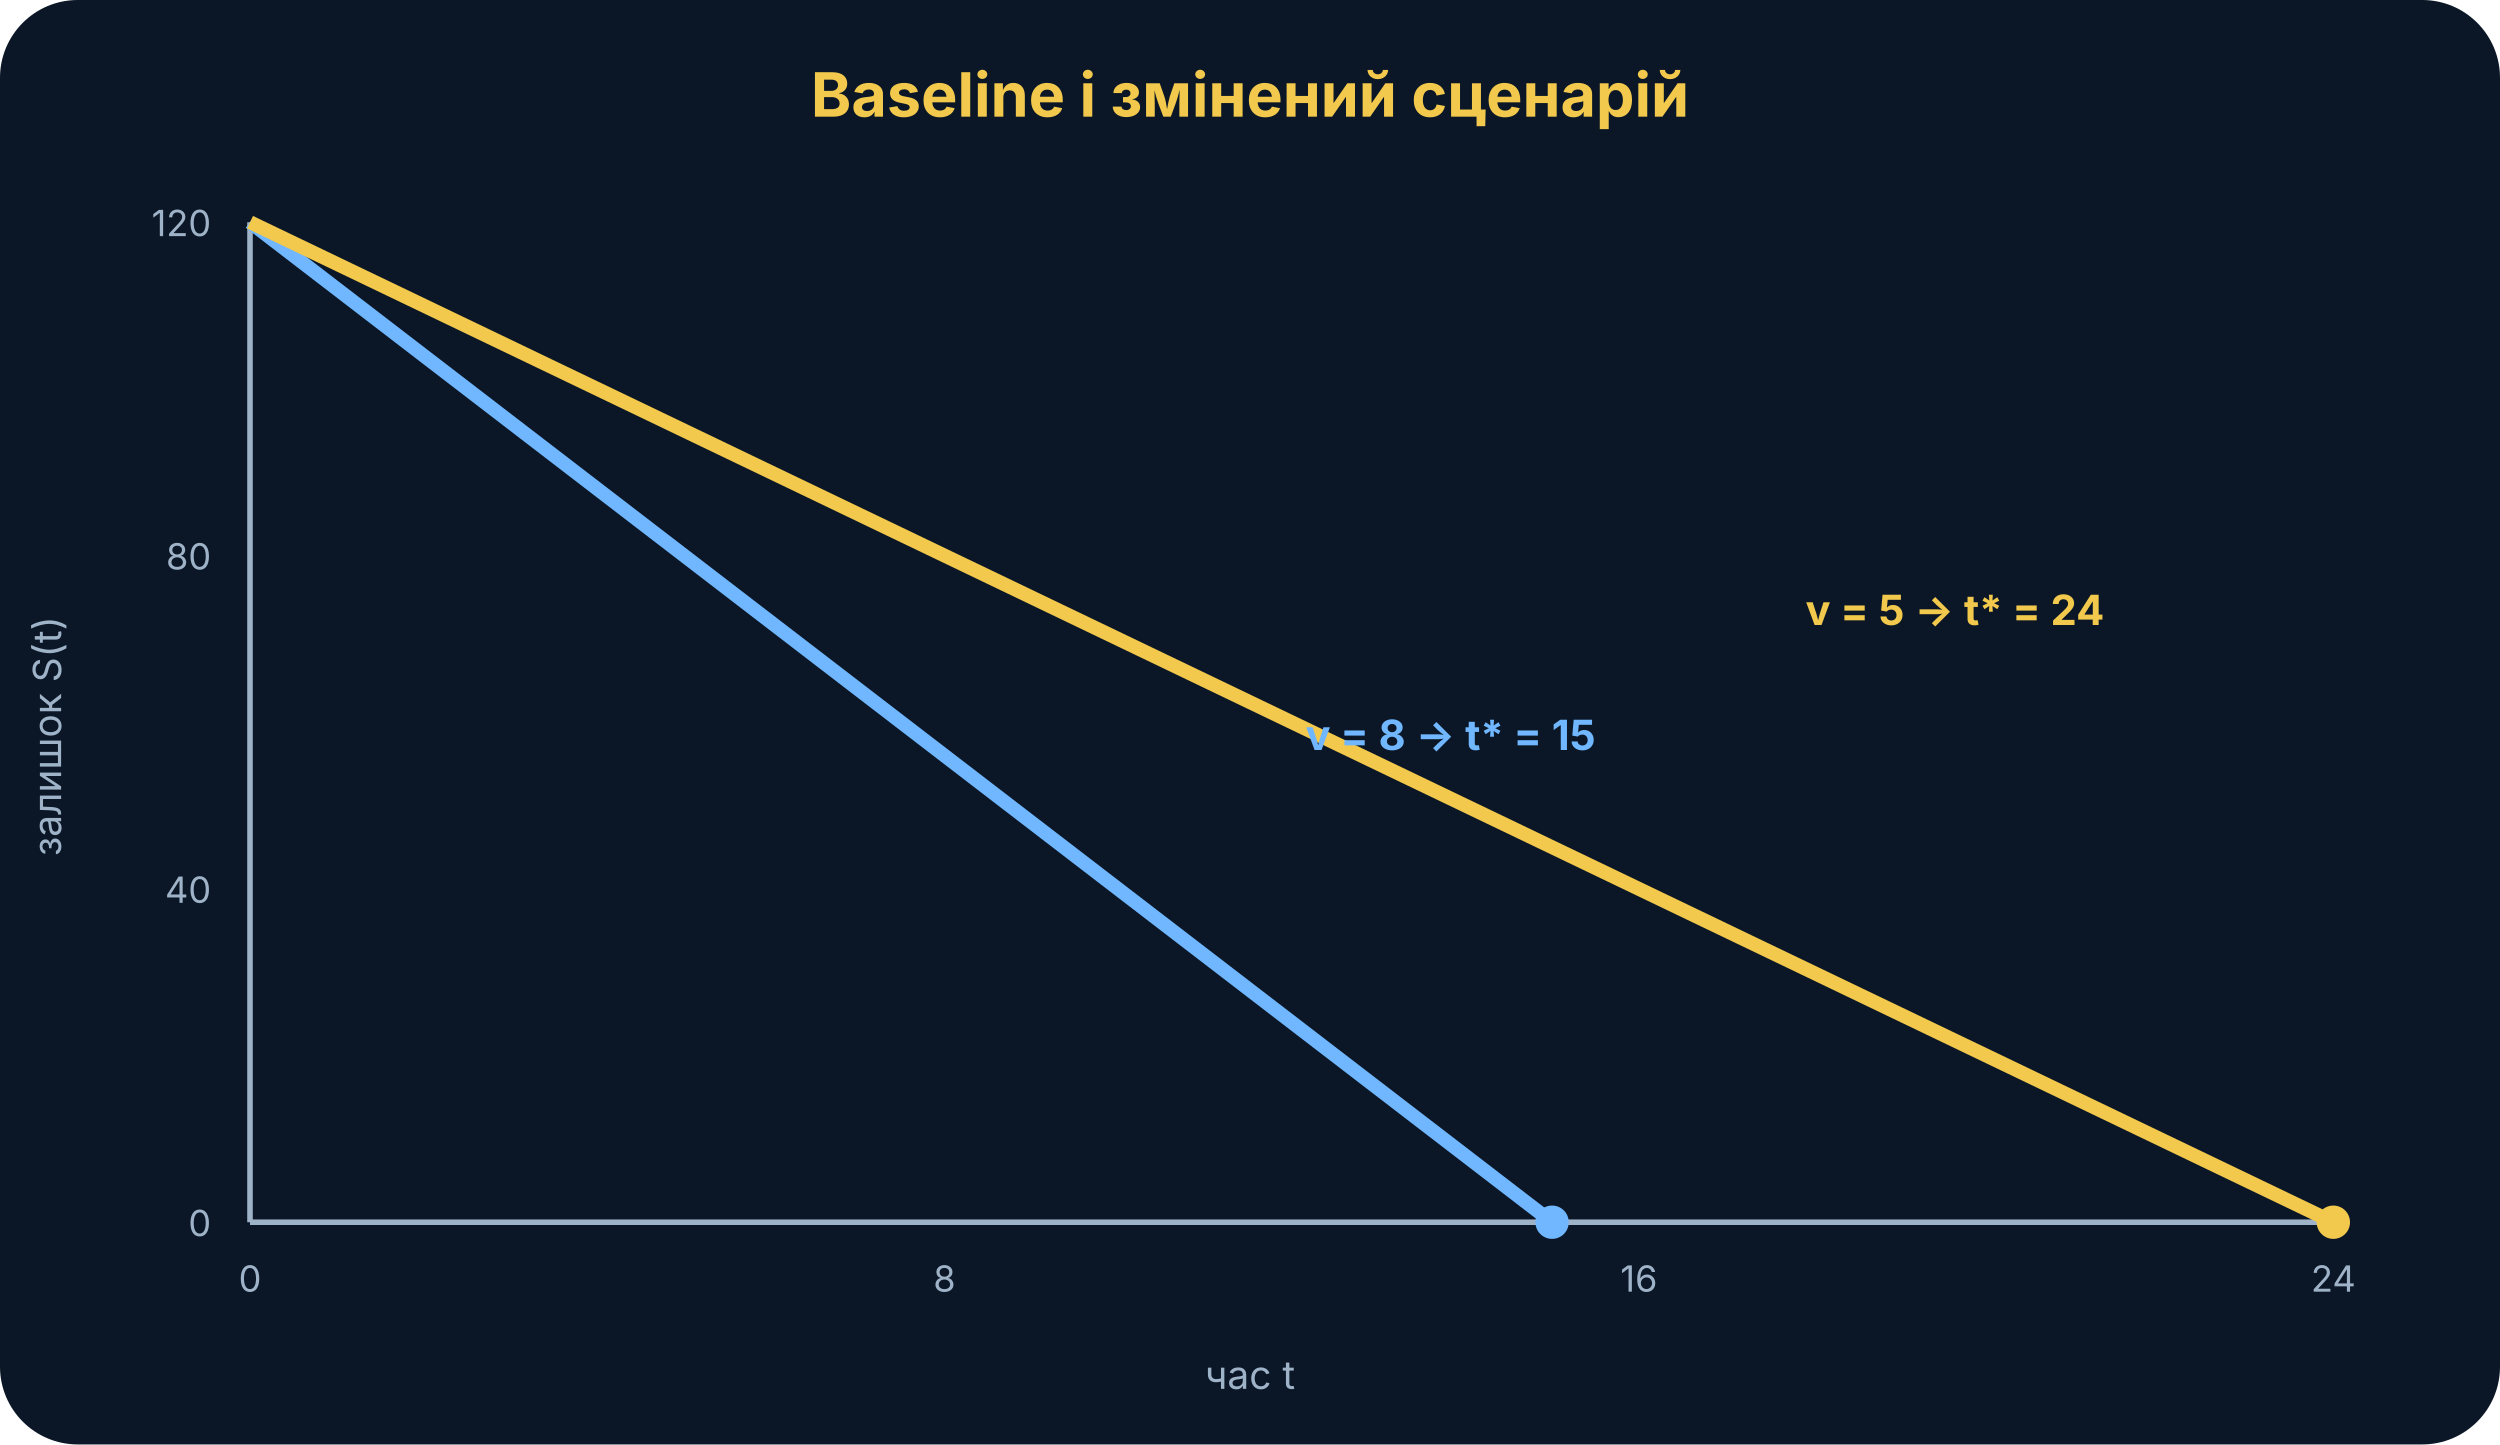
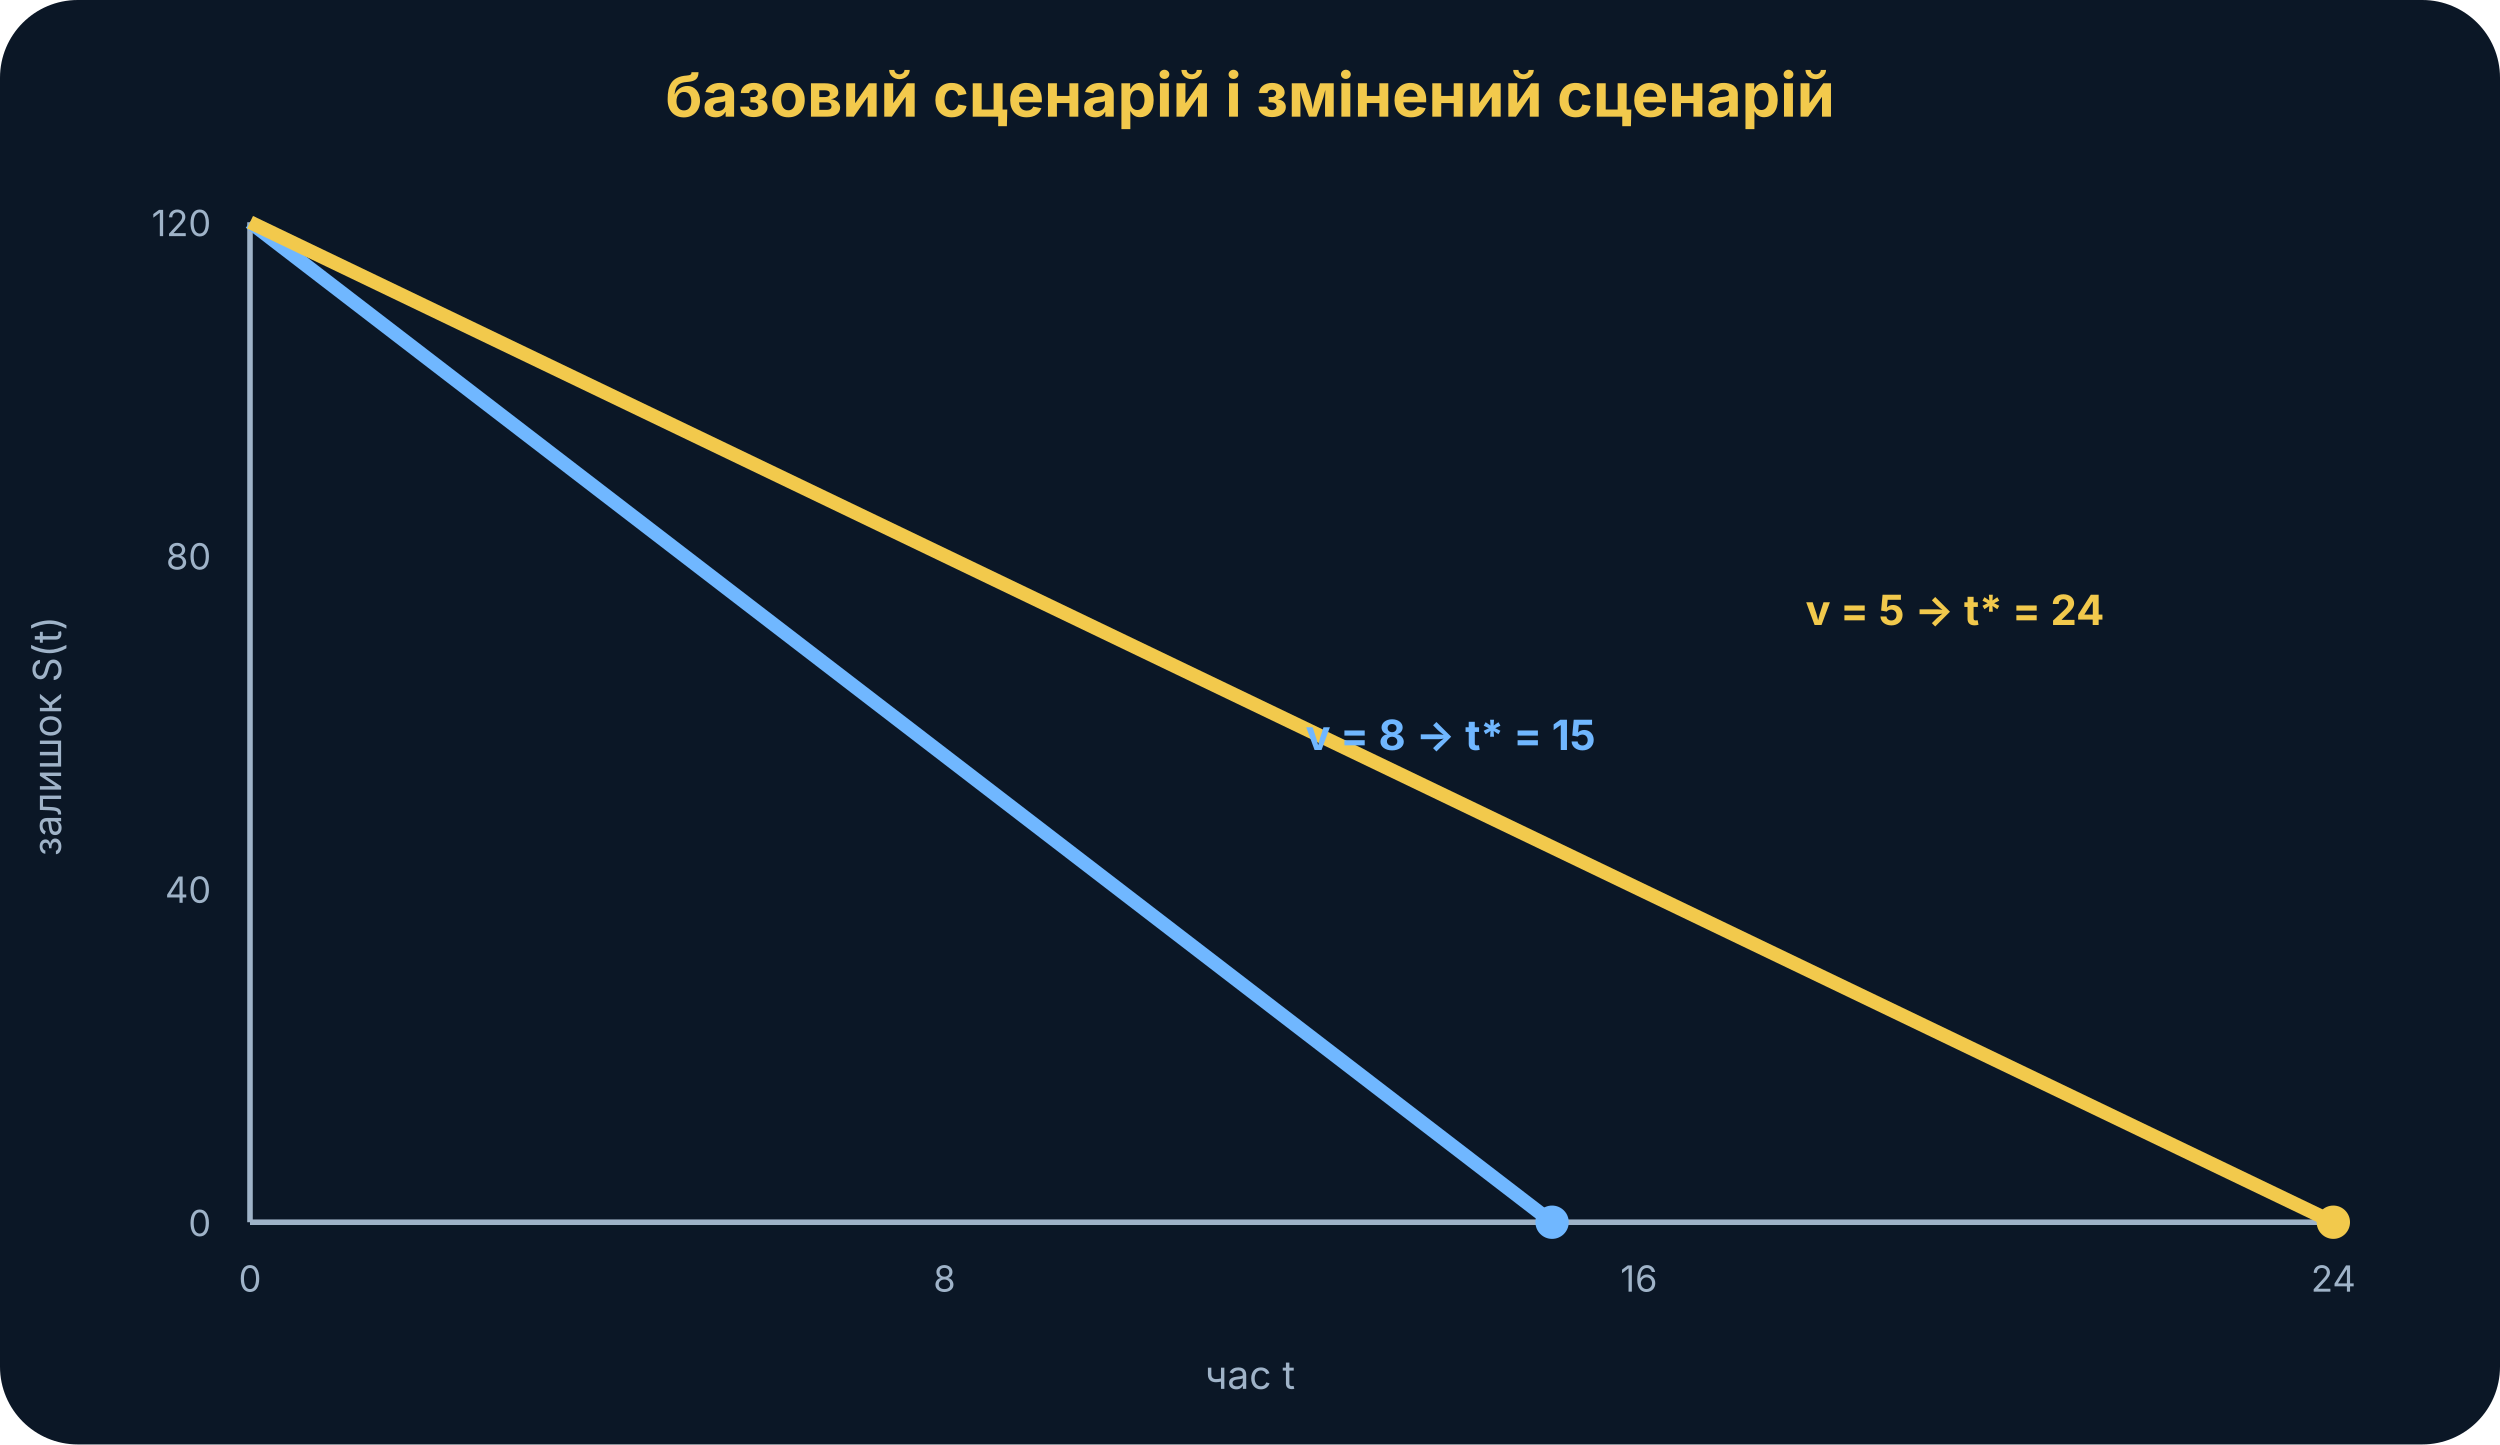
<svg xmlns="http://www.w3.org/2000/svg" viewBox="0 0 900 520">
  <rect width="900" height="520" rx="28" fill="#0b1726" />
  <g font-family="Inter,Arial,sans-serif">
-     <text x="450" y="42" text-anchor="middle" fill="#f2c94c" font-size="22" font-weight="700">Baseline і змінений сценарій</text>
+     <text x="450" y="42" text-anchor="middle" fill="#f2c94c" font-size="22" font-weight="700">базовий сценарій і змінений сценарій</text>
    <line x1="90" y1="440" x2="840" y2="440" stroke="#9fb3c8" stroke-width="2" />
    <line x1="90" y1="80" x2="90" y2="440" stroke="#9fb3c8" stroke-width="2" />
    <g fill="#9fb3c8" font-size="13">
      <text x="76" y="445" text-anchor="end">0</text>
      <text x="76" y="325" text-anchor="end">40</text>
      <text x="76" y="205" text-anchor="end">80</text>
      <text x="76" y="85" text-anchor="end">120</text>
      <text x="90" y="465" text-anchor="middle">0</text>
      <text x="340" y="465" text-anchor="middle">8</text>
      <text x="590" y="465" text-anchor="middle">16</text>
      <text x="840" y="465" text-anchor="middle">24</text>
    </g>
    <text x="450" y="500" text-anchor="middle" fill="#9fb3c8" font-size="14">час t</text>
    <text x="22" y="265" transform="rotate(-90 22 265)" text-anchor="middle" fill="#9fb3c8" font-size="14">залишок S(t)</text>
    <path d="M90 80 L558.75 440" fill="none" stroke="#70b7ff" stroke-width="5" />
    <path d="M90 80 L840 440" fill="none" stroke="#f2c94c" stroke-width="5" />
    <circle cx="558.75" cy="440" r="6" fill="#70b7ff" />
    <circle cx="840" cy="440" r="6" fill="#f2c94c" />
    <text x="470" y="270" fill="#70b7ff" font-size="15" font-weight="700">v = 8 → t* = 15</text>
    <text x="650" y="225" fill="#f2c94c" font-size="15" font-weight="700">v = 5 → t* = 24</text>
  </g>
</svg>
